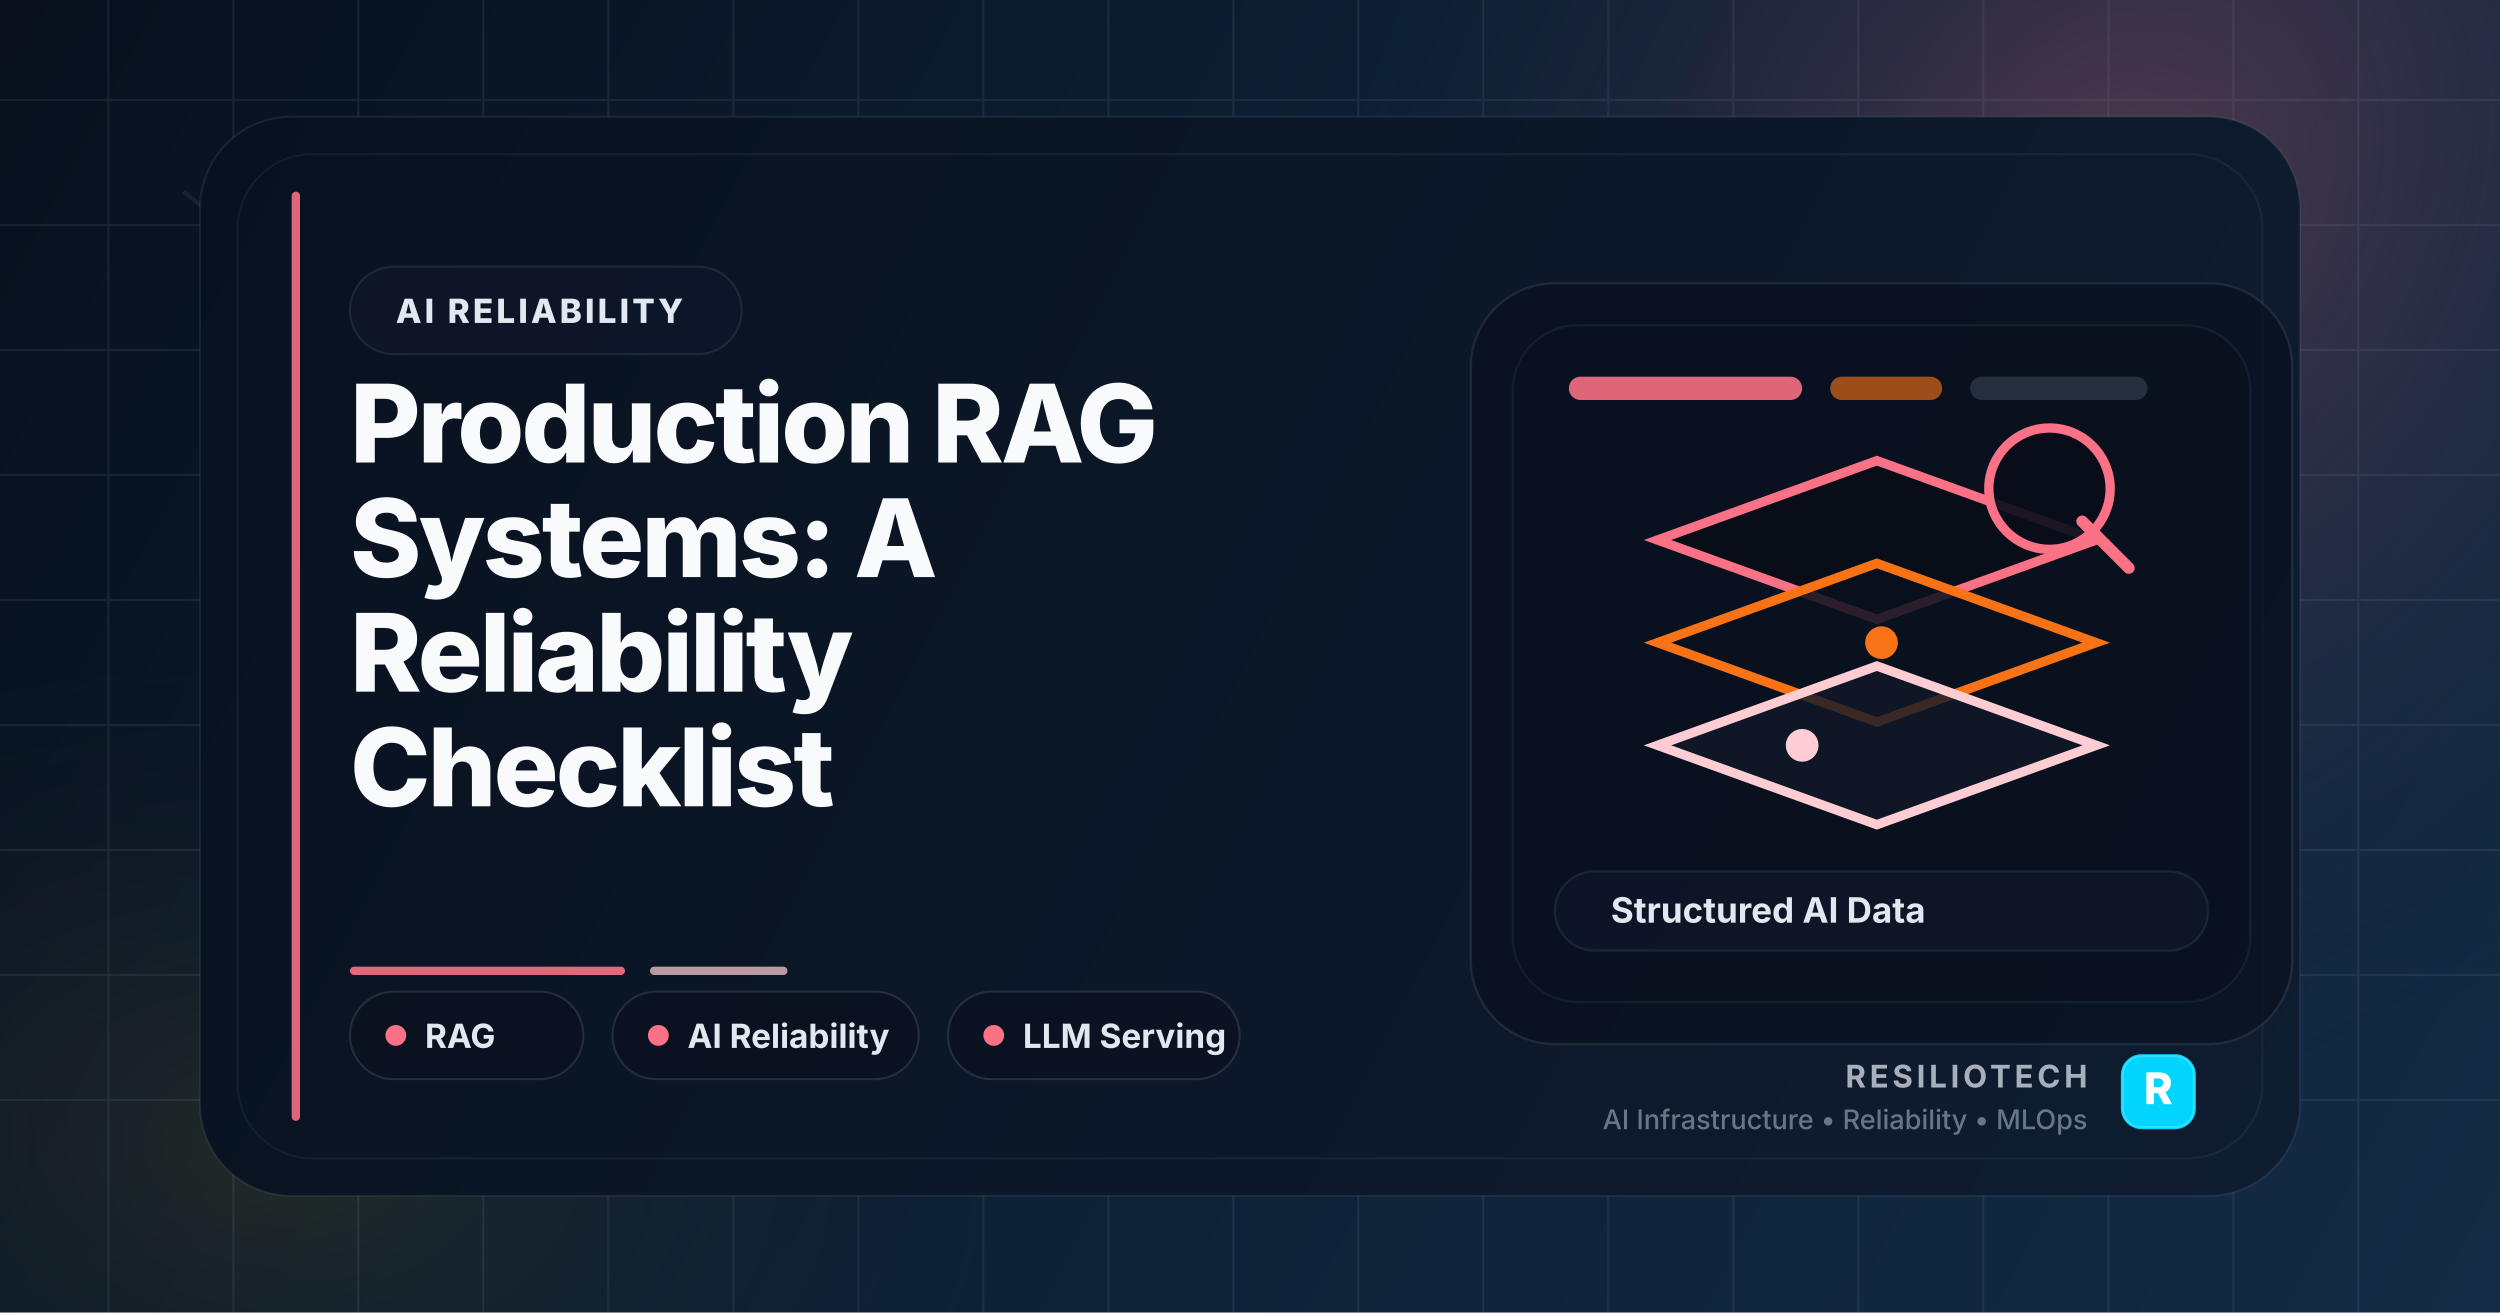
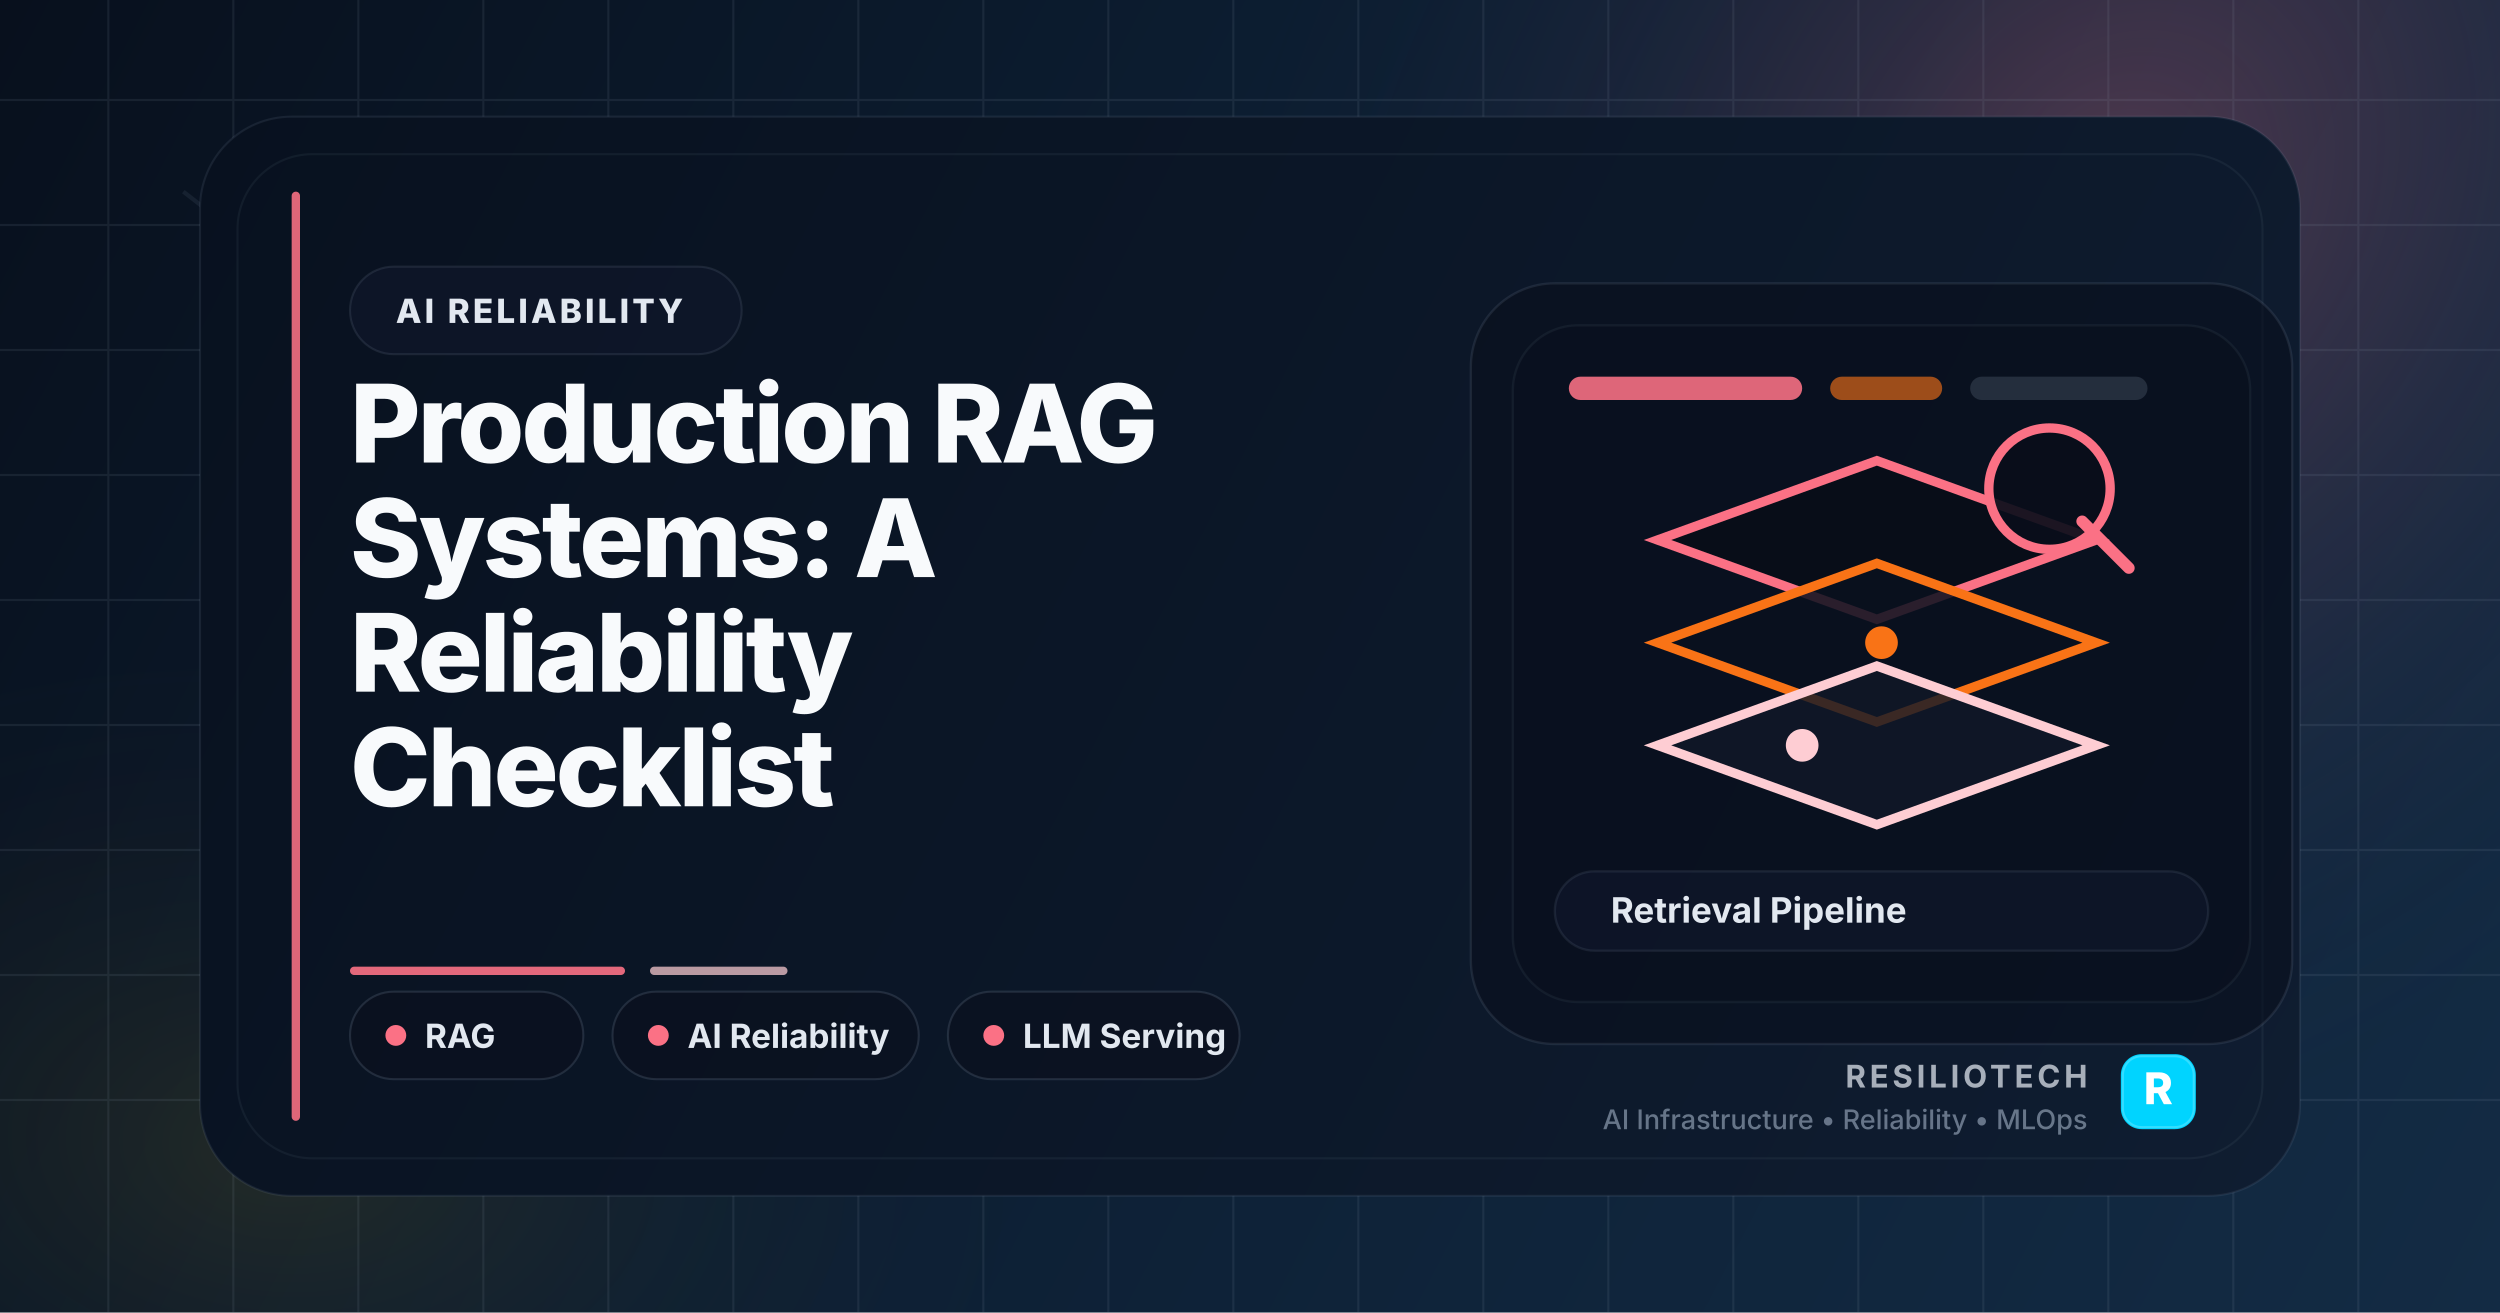
<svg xmlns="http://www.w3.org/2000/svg" width="1200" height="630" viewBox="0 0 1200 630" fill="none">
  <defs>
    <linearGradient id="bg" x1="0" y1="0" x2="1200" y2="630" gradientUnits="userSpaceOnUse">
      <stop stop-color="#08101d" />
      <stop offset="0.5" stop-color="#0d2035" />
      <stop offset="1" stop-color="#132b44" />
    </linearGradient>
    <linearGradient id="panel" x1="96" y1="56" x2="1104" y2="574" gradientUnits="userSpaceOnUse">
      <stop stop-color="#08111f" />
      <stop offset="1" stop-color="#0f1d31" />
    </linearGradient>
    <radialGradient id="glowA" cx="0" cy="0" r="1" gradientUnits="userSpaceOnUse" gradientTransform="translate(1012 96) rotate(127) scale(512 402)">
      <stop stop-color="rgba(251, 113, 133, 0.28)" />
      <stop offset="1" stop-color="rgba(15, 23, 42, 0)" />
    </radialGradient>
    <radialGradient id="glowB" cx="0" cy="0" r="1" gradientUnits="userSpaceOnUse" gradientTransform="translate(132 552) rotate(5) scale(388 258)">
      <stop stop-color="rgba(250, 204, 21, 0.10)" />
      <stop offset="1" stop-color="rgba(15, 23, 42, 0)" />
    </radialGradient>
    <linearGradient id="accentLine" x1="140" y1="0" x2="416" y2="0" gradientUnits="userSpaceOnUse">
      <stop stop-color="#fb7185" />
      <stop offset="1" stop-color="#f97316" />
    </linearGradient>
  </defs>
  <rect width="1200" height="630" fill="url(#bg)" />
  <rect width="1200" height="630" fill="url(#glowA)" />
  <rect width="1200" height="630" fill="url(#glowB)" />
  <g opacity="0.11" stroke="#94a3b8" stroke-width="1">
    <path d="M0 48 H1200" />
    <path d="M0 108 H1200" />
    <path d="M0 168 H1200" />
    <path d="M0 228 H1200" />
    <path d="M0 288 H1200" />
    <path d="M0 348 H1200" />
    <path d="M0 408 H1200" />
    <path d="M0 468 H1200" />
    <path d="M0 528 H1200" />
    <path d="M52 0 V630" />
    <path d="M112 0 V630" />
    <path d="M172 0 V630" />
    <path d="M232 0 V630" />
    <path d="M292 0 V630" />
    <path d="M352 0 V630" />
    <path d="M412 0 V630" />
    <path d="M472 0 V630" />
    <path d="M532 0 V630" />
    <path d="M592 0 V630" />
    <path d="M652 0 V630" />
    <path d="M712 0 V630" />
    <path d="M772 0 V630" />
    <path d="M832 0 V630" />
    <path d="M892 0 V630" />
    <path d="M952 0 V630" />
    <path d="M1012 0 V630" />
    <path d="M1072 0 V630" />
    <path d="M1132 0 V630" />
  </g>
  <circle cx="362" cy="74" r="4" fill="#fb7185" opacity="0.52" />
  <circle cx="535" cy="145" r="2" fill="#fecdd3" opacity="0.35" />
  <circle cx="708" cy="216" r="3" fill="#f97316" opacity="0.46" />
  <circle cx="881" cy="287" r="4" fill="#fb7185" opacity="0.57" />
  <circle cx="1054" cy="358" r="2" fill="#fecdd3" opacity="0.40" />
  <circle cx="139" cy="429" r="3" fill="#f97316" opacity="0.51" />
  <circle cx="312" cy="500" r="4" fill="#fb7185" opacity="0.34" />
  <circle cx="485" cy="65" r="2" fill="#fecdd3" opacity="0.45" />
  <circle cx="658" cy="136" r="3" fill="#f97316" opacity="0.56" />
  <circle cx="831" cy="207" r="4" fill="#fb7185" opacity="0.39" />
  <path d="M186 166 L320 264 L464 262" stroke="rgba(148, 163, 184, 0.10)" stroke-width="2" fill="none" />
  <path d="M247 219 L314 258 L385 297" stroke="rgba(148, 163, 184, 0.10)" stroke-width="2" fill="none" />
  <path d="M88 92 L178 162 L266 162" stroke="rgba(148, 163, 184, 0.10)" stroke-width="2" fill="none" />
  <rect x="96" y="56" width="1008" height="518" rx="44" fill="url(#panel)" stroke="rgba(148, 163, 184, 0.12)" />
  <rect x="114" y="74" width="972" height="482" rx="36" fill="none" stroke="rgba(148, 163, 184, 0.08)" />
  <rect x="140" y="92" width="4" height="446" rx="2" fill="url(#accentLine)" opacity="0.88" />
  <rect x="168" y="128" width="188" height="42" rx="21" fill="rgba(15, 23, 42, 0.72)" stroke="rgba(148, 163, 184, 0.14)" />
  <text x="190" y="155" fill="#e2e8f0" font-size="16" font-family="Inter, Arial, sans-serif" font-weight="760" letter-spacing="1.5">AI RELIABILITY</text>
  <text x="168" y="222" fill="#f8fafc" font-size="52" font-family="Inter, Arial, sans-serif" font-weight="820" letter-spacing="-1.4">
    <tspan x="168" dy="0">Production RAG</tspan>
    <tspan x="168" dy="55">Systems: A</tspan>
    <tspan x="168" dy="55">Reliability</tspan>
    <tspan x="168" dy="55">Checklist</tspan>
  </text>
  <g transform="translate(168, 0)">
    <rect x="0" y="476" width="112" height="42" rx="21" fill="rgba(10, 17, 31, 0.70)" stroke="rgba(148, 163, 184, 0.18)" />
    <circle cx="22" cy="497" r="5" fill="#fb7185" />
    <text x="36" y="503" fill="#e2e8f0" font-size="16" font-family="Inter, Arial, sans-serif" font-weight="650">RAG</text>
  </g>
  <g transform="translate(294, 0)">
    <rect x="0" y="476" width="147" height="42" rx="21" fill="rgba(10, 17, 31, 0.70)" stroke="rgba(148, 163, 184, 0.18)" />
    <circle cx="22" cy="497" r="5" fill="#fb7185" />
    <text x="36" y="503" fill="#e2e8f0" font-size="16" font-family="Inter, Arial, sans-serif" font-weight="650">AI Reliability</text>
  </g>
  <g transform="translate(455, 0)">
    <rect x="0" y="476" width="140" height="42" rx="21" fill="rgba(10, 17, 31, 0.70)" stroke="rgba(148, 163, 184, 0.18)" />
    <circle cx="22" cy="497" r="5" fill="#fb7185" />
    <text x="36" y="503" fill="#e2e8f0" font-size="16" font-family="Inter, Arial, sans-serif" font-weight="650">LLM Serving</text>
  </g>
  <rect x="168" y="464" width="132" height="4" rx="2" fill="#fb7185" opacity="0.90" />
  <rect x="312" y="464" width="66" height="4" rx="2" fill="#fecdd3" opacity="0.72" />
  <g transform="translate(706 136) scale(1.12) translate(-706 -136)">
    <rect x="706" y="136" width="352" height="326" rx="36" fill="rgba(9, 14, 26, 0.54)" stroke="rgba(148, 163, 184, 0.14)" />
    <rect x="724" y="154" width="316" height="290" rx="28" fill="rgba(10, 17, 31, 0.76)" stroke="rgba(148, 163, 184, 0.08)" />
    <rect x="748" y="176" width="100" height="10" rx="5" fill="#fb7185" opacity="0.88" />
    <rect x="860" y="176" width="48" height="10" rx="5" fill="#f97316" opacity="0.62" />
    <rect x="920" y="176" width="76" height="10" rx="5" fill="rgba(148, 163, 184, 0.20)" />
    <rect x="742" y="388" width="280" height="34" rx="17" fill="rgba(15, 23, 42, 0.72)" stroke="rgba(148, 163, 184, 0.12)" />
-     <text x="766" y="410" fill="#e2e8f0" font-size="15" font-family="Inter, Arial, sans-serif" font-weight="680">Structured AI Data</text>
+     <text x="766" y="410" fill="#e2e8f0" font-size="15" font-family="Inter, Arial, sans-serif" font-weight="680">Retrieval Pipeline</text>
    <path d="M786 246 L880 212 L974 246 L880 280 Z" fill="rgba(8, 13, 24, 0.94)" stroke="#fb7185" stroke-width="4" />
    <path d="M786 290 L880 256 L974 290 L880 324 Z" fill="rgba(10, 17, 31, 0.86)" stroke="#f97316" stroke-width="4" />
    <path d="M786 334 L880 300 L974 334 L880 368 Z" fill="rgba(16, 24, 40, 0.82)" stroke="#fecdd3" stroke-width="4" />
    <circle cx="954" cy="224" r="26" fill="rgba(9, 14, 26, 0.92)" stroke="#fb7185" stroke-width="4" />
    <path d="M968 238 L988 258" stroke="#fb7185" stroke-width="5" stroke-linecap="round" />
    <circle cx="882" cy="290" r="7" fill="#f97316" />
    <circle cx="848" cy="334" r="7" fill="#fecdd3" />
  </g>
  <text x="1002" y="522" text-anchor="end" fill="rgba(226, 232, 240, 0.72)" font-size="15" font-family="Inter, Arial, sans-serif" font-weight="730" letter-spacing="1.8">RESILIOTECH</text>
  <text x="1002" y="542" text-anchor="end" fill="rgba(148, 163, 184, 0.66)" font-size="13" font-family="Inter, Arial, sans-serif" font-weight="500">AI Infrastructure • Reliability • MLOps</text>
  <g transform="translate(1018, 506)">
    <rect width="36" height="36" rx="10" fill="#00D4FF" />
    <rect x="1" y="1" width="34" height="34" rx="9" fill="none" stroke="rgba(255, 255, 255, 0.20)" />
    <text x="18" y="24" text-anchor="middle" fill="#ffffff" font-size="21" font-family="Inter, Arial, sans-serif" font-weight="800">R</text>
  </g>
</svg>
